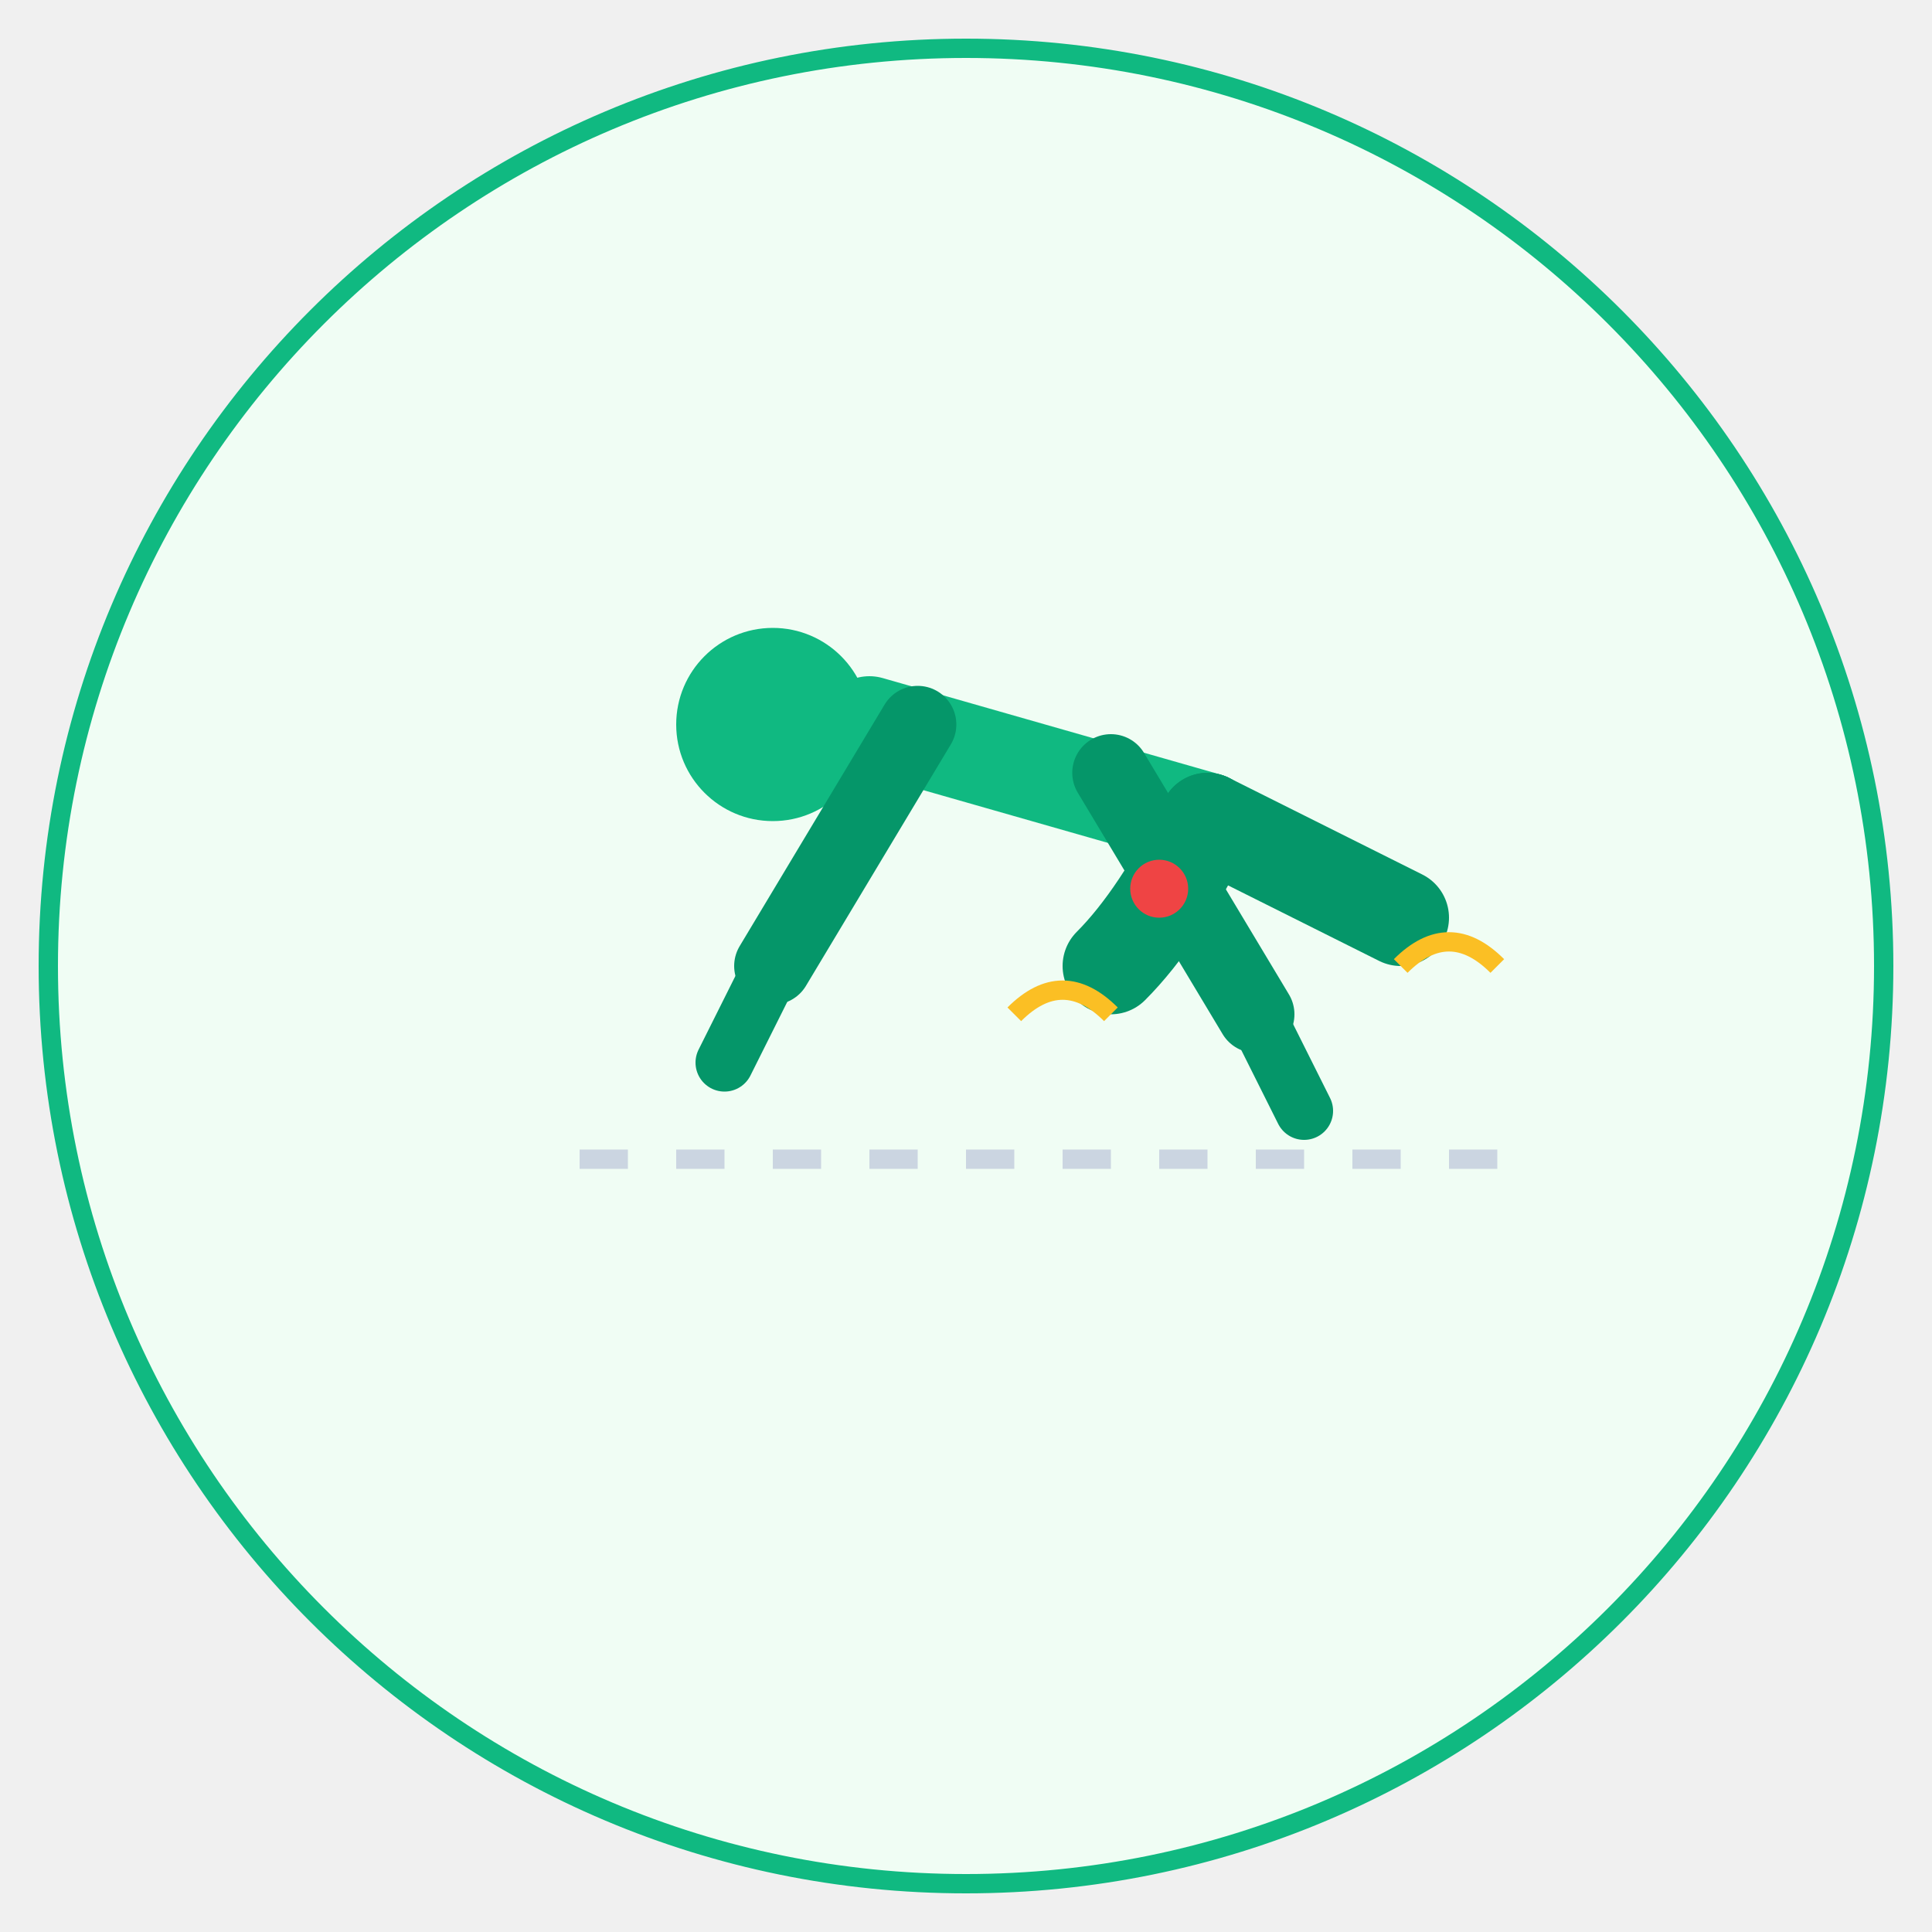
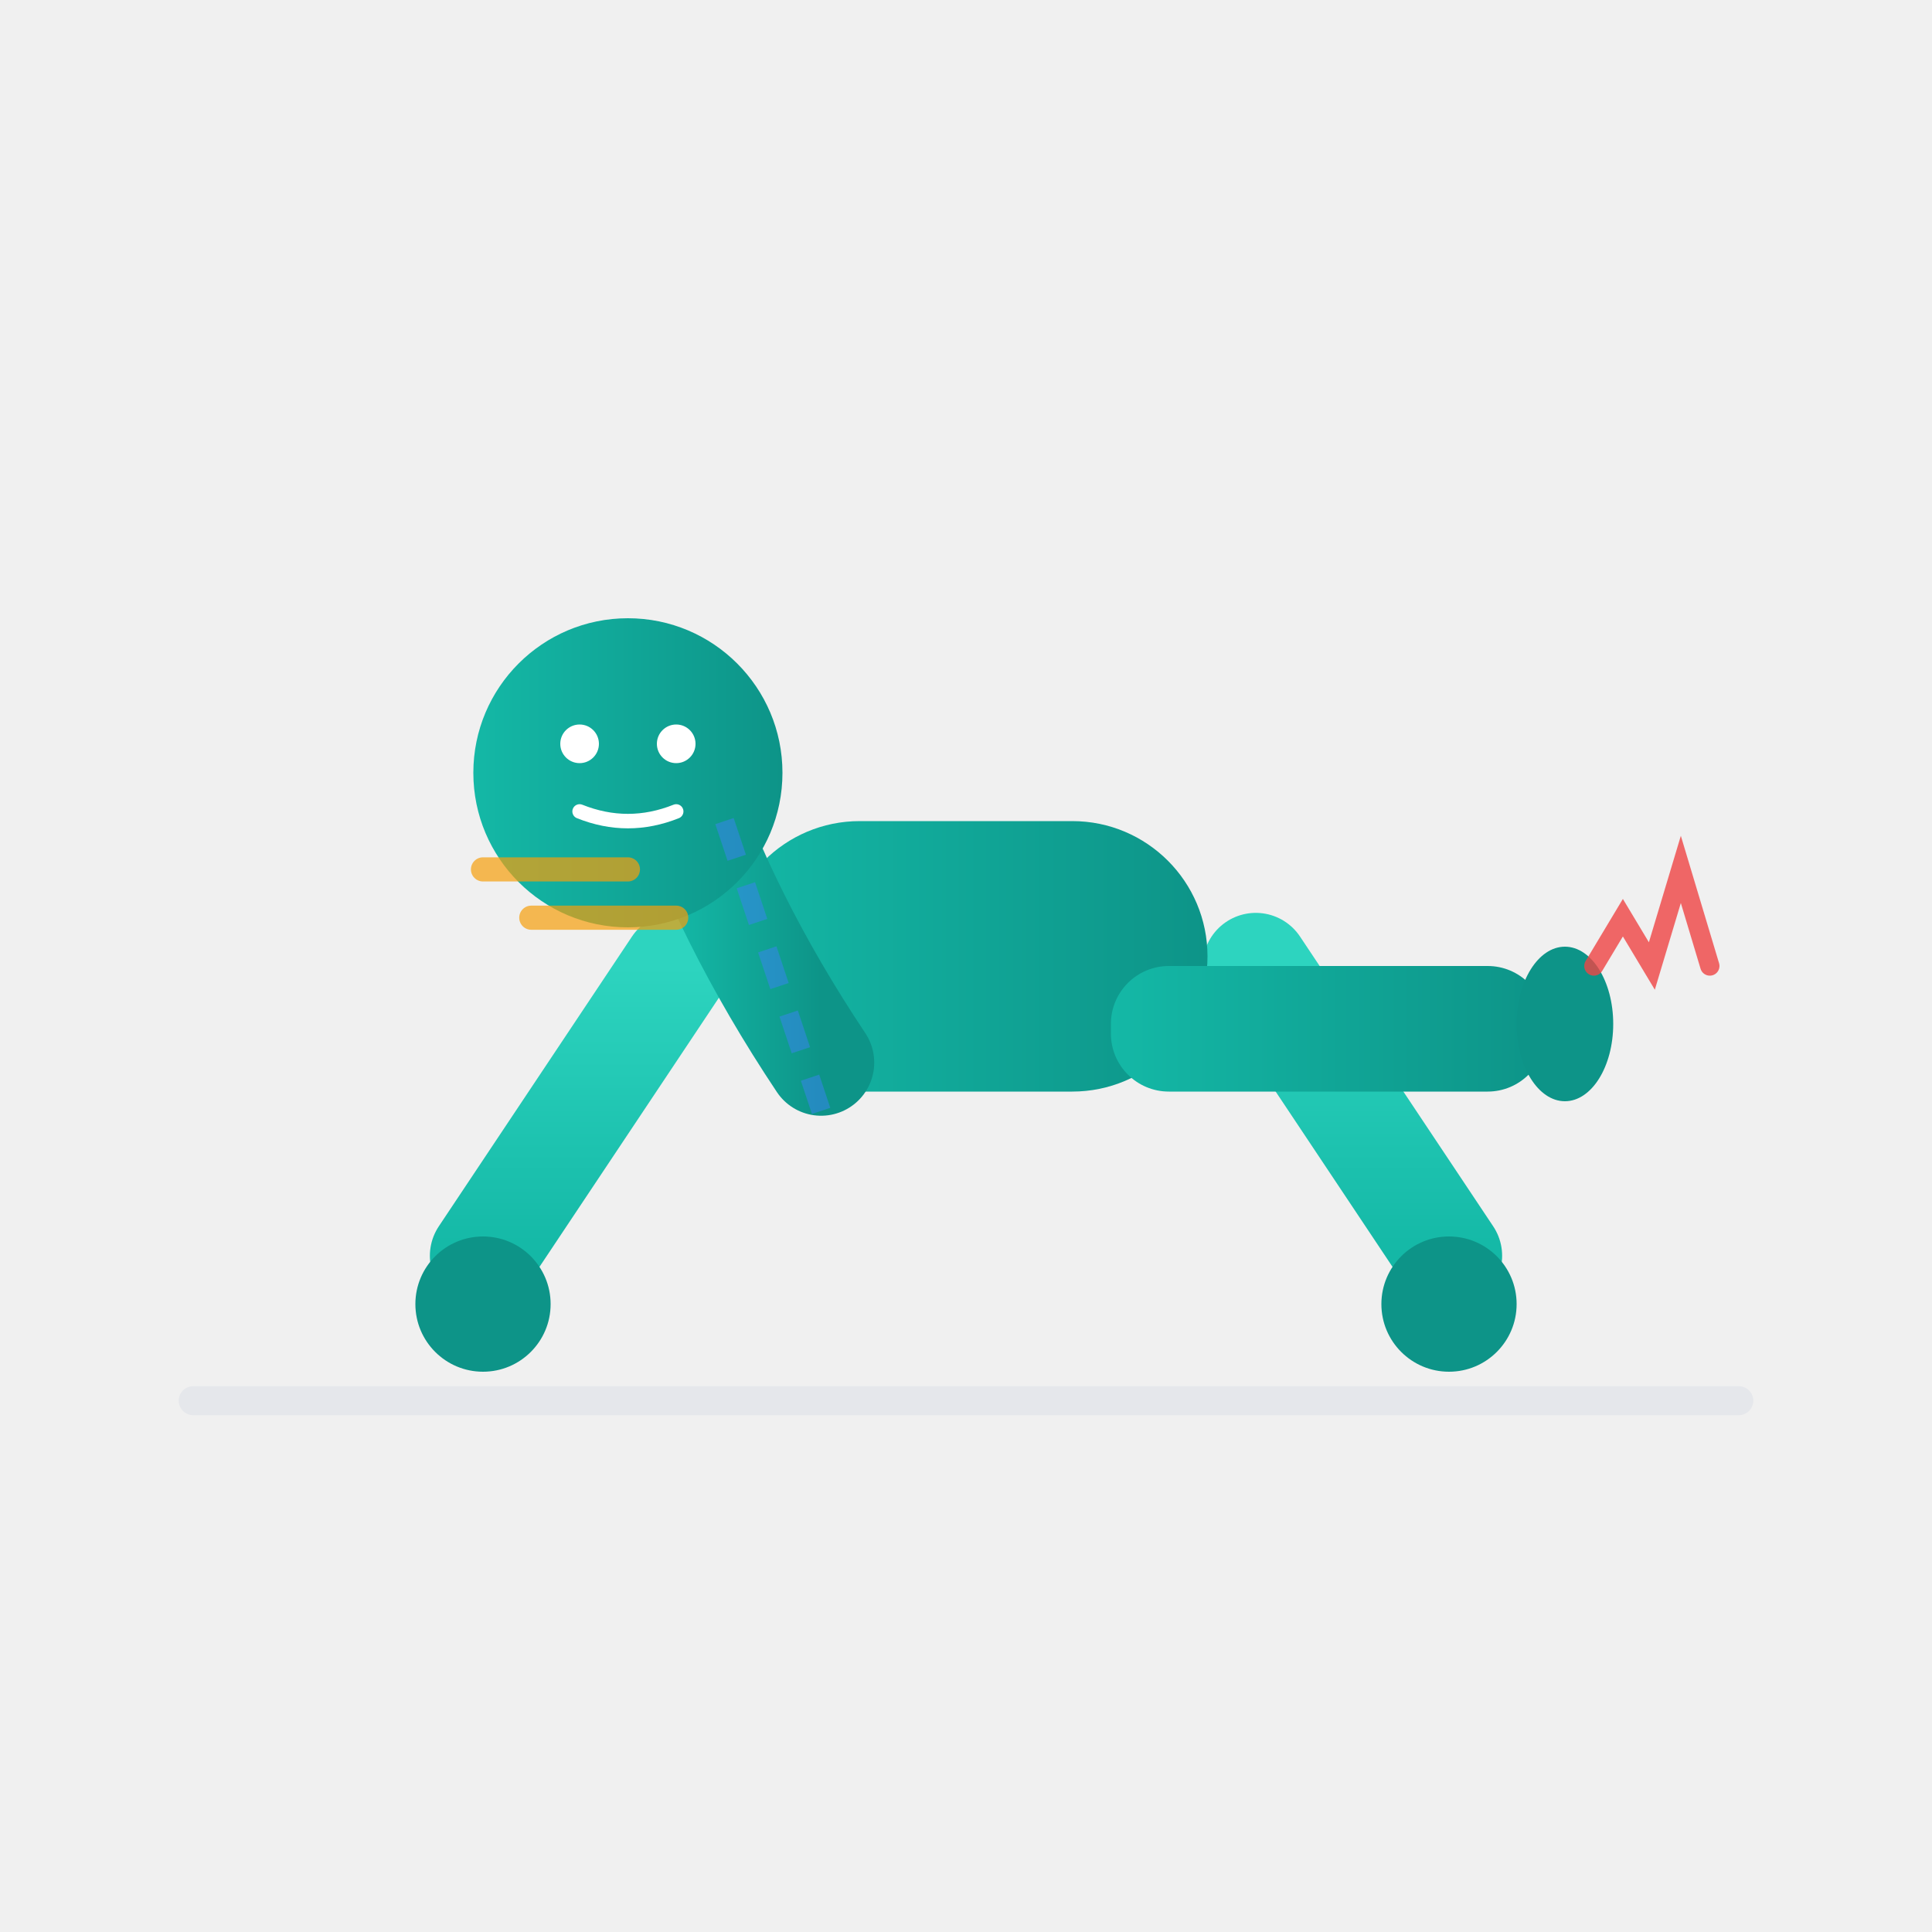
- <svg xmlns="http://www.w3.org/2000/svg" viewBox="0 0 200 200" fill="none">
-   <circle cx="100" cy="100" r="95" fill="#f0fdf4" stroke="#10b981" stroke-width="2" />
-   <circle cx="80" cy="75" r="10" fill="#10b981" />
-   <path d="M 90 75 L 125 85" stroke="#10b981" stroke-width="10" stroke-linecap="round" />
-   <path d="M 95 75 L 80 100" stroke="#059669" stroke-width="8" stroke-linecap="round" />
-   <path d="M 80 100 L 75 110" stroke="#059669" stroke-width="6" stroke-linecap="round" />
-   <path d="M 115 80 L 130 105" stroke="#059669" stroke-width="8" stroke-linecap="round" />
-   <path d="M 130 105 L 135 115" stroke="#059669" stroke-width="6" stroke-linecap="round" />
-   <path d="M 125 85 Q 120 95 115 100" stroke="#059669" stroke-width="10" stroke-linecap="round" />
-   <circle cx="120" cy="92" r="3" fill="#ef4444" />
-   <path d="M 125 85 L 145 95" stroke="#059669" stroke-width="10" stroke-linecap="round" />
-   <path d="M 115 105 Q 110 100 105 105" stroke="#fbbf24" stroke-width="2" fill="none" />
-   <path d="M 145 100 Q 150 95 155 100" stroke="#fbbf24" stroke-width="2" fill="none" />
-   <line x1="60" y1="120" x2="160" y2="120" stroke="#cbd5e1" stroke-width="2" stroke-dasharray="5,5" />
+ <svg xmlns="http://www.w3.org/2000/svg" viewBox="0 0 200 200">
+   <defs>
+     <linearGradient id="climber-body" x1="0%" y1="0%" x2="100%" y2="0%">
+       <stop offset="0%" style="stop-color:#14b8a6;stop-opacity:1" />
+       <stop offset="100%" style="stop-color:#0d9488;stop-opacity:1" />
+     </linearGradient>
+     <linearGradient id="climber-accent" x1="0%" y1="0%" x2="0%" y2="100%">
+       <stop offset="0%" style="stop-color:#2dd4bf;stop-opacity:1" />
+       <stop offset="100%" style="stop-color:#14b8a6;stop-opacity:1" />
+     </linearGradient>
+   </defs>
+   <line x1="20" y1="145" x2="180" y2="145" stroke="#e5e7eb" stroke-width="3" stroke-linecap="round" />
+   <path d="M 70 100 L 50 130" stroke="url(#climber-accent)" stroke-width="11" stroke-linecap="round" fill="none" />
+   <circle cx="50" cy="135" r="7" fill="#0d9488" />
+   <path d="M 130 100 L 150 130" stroke="url(#climber-accent)" stroke-width="11" stroke-linecap="round" fill="none" />
+   <circle cx="150" cy="135" r="7" fill="#0d9488" />
+   <rect x="75" y="85" width="50" height="28" rx="14" fill="url(#climber-body)" />
+   <rect x="115" y="100" width="45" height="13" rx="6" fill="url(#climber-body)" />
+   <ellipse cx="162" cy="106" rx="5" ry="8" fill="#0d9488" />
+   <path d="M 85 110 Q 75 95 70 80" stroke="url(#climber-body)" stroke-width="11" stroke-linecap="round" fill="none" />
+   <circle cx="70" cy="77" r="6" fill="#0d9488" />
+   <circle cx="65" cy="80" r="16" fill="url(#climber-body)" />
+   <circle cx="60" cy="77" r="2" fill="#fff" />
+   <circle cx="70" cy="77" r="2" fill="#fff" />
+   <path d="M 60 84 Q 65 86 70 84" stroke="#fff" stroke-width="1.5" stroke-linecap="round" fill="none" />
+   <path d="M 65 90 L 50 90" stroke="#f59e0b" stroke-width="2.5" stroke-linecap="round" opacity="0.7" />
+   <path d="M 70 95 L 55 95" stroke="#f59e0b" stroke-width="2.5" stroke-linecap="round" opacity="0.7" />
+   <path d="M 75 85 Q 80 100 85 115" stroke="#3b82f6" stroke-width="2" stroke-dasharray="4,3" fill="none" opacity="0.5">
+     <animate attributeName="stroke-dashoffset" from="0" to="14" dur="0.5s" repeatCount="indefinite" />
+   </path>
+   <path d="M 165 100 L 168 95 L 171 100 L 174 90 L 177 100" stroke="#ef4444" stroke-width="2" stroke-linecap="round" fill="none" opacity="0.8" />
</svg>
